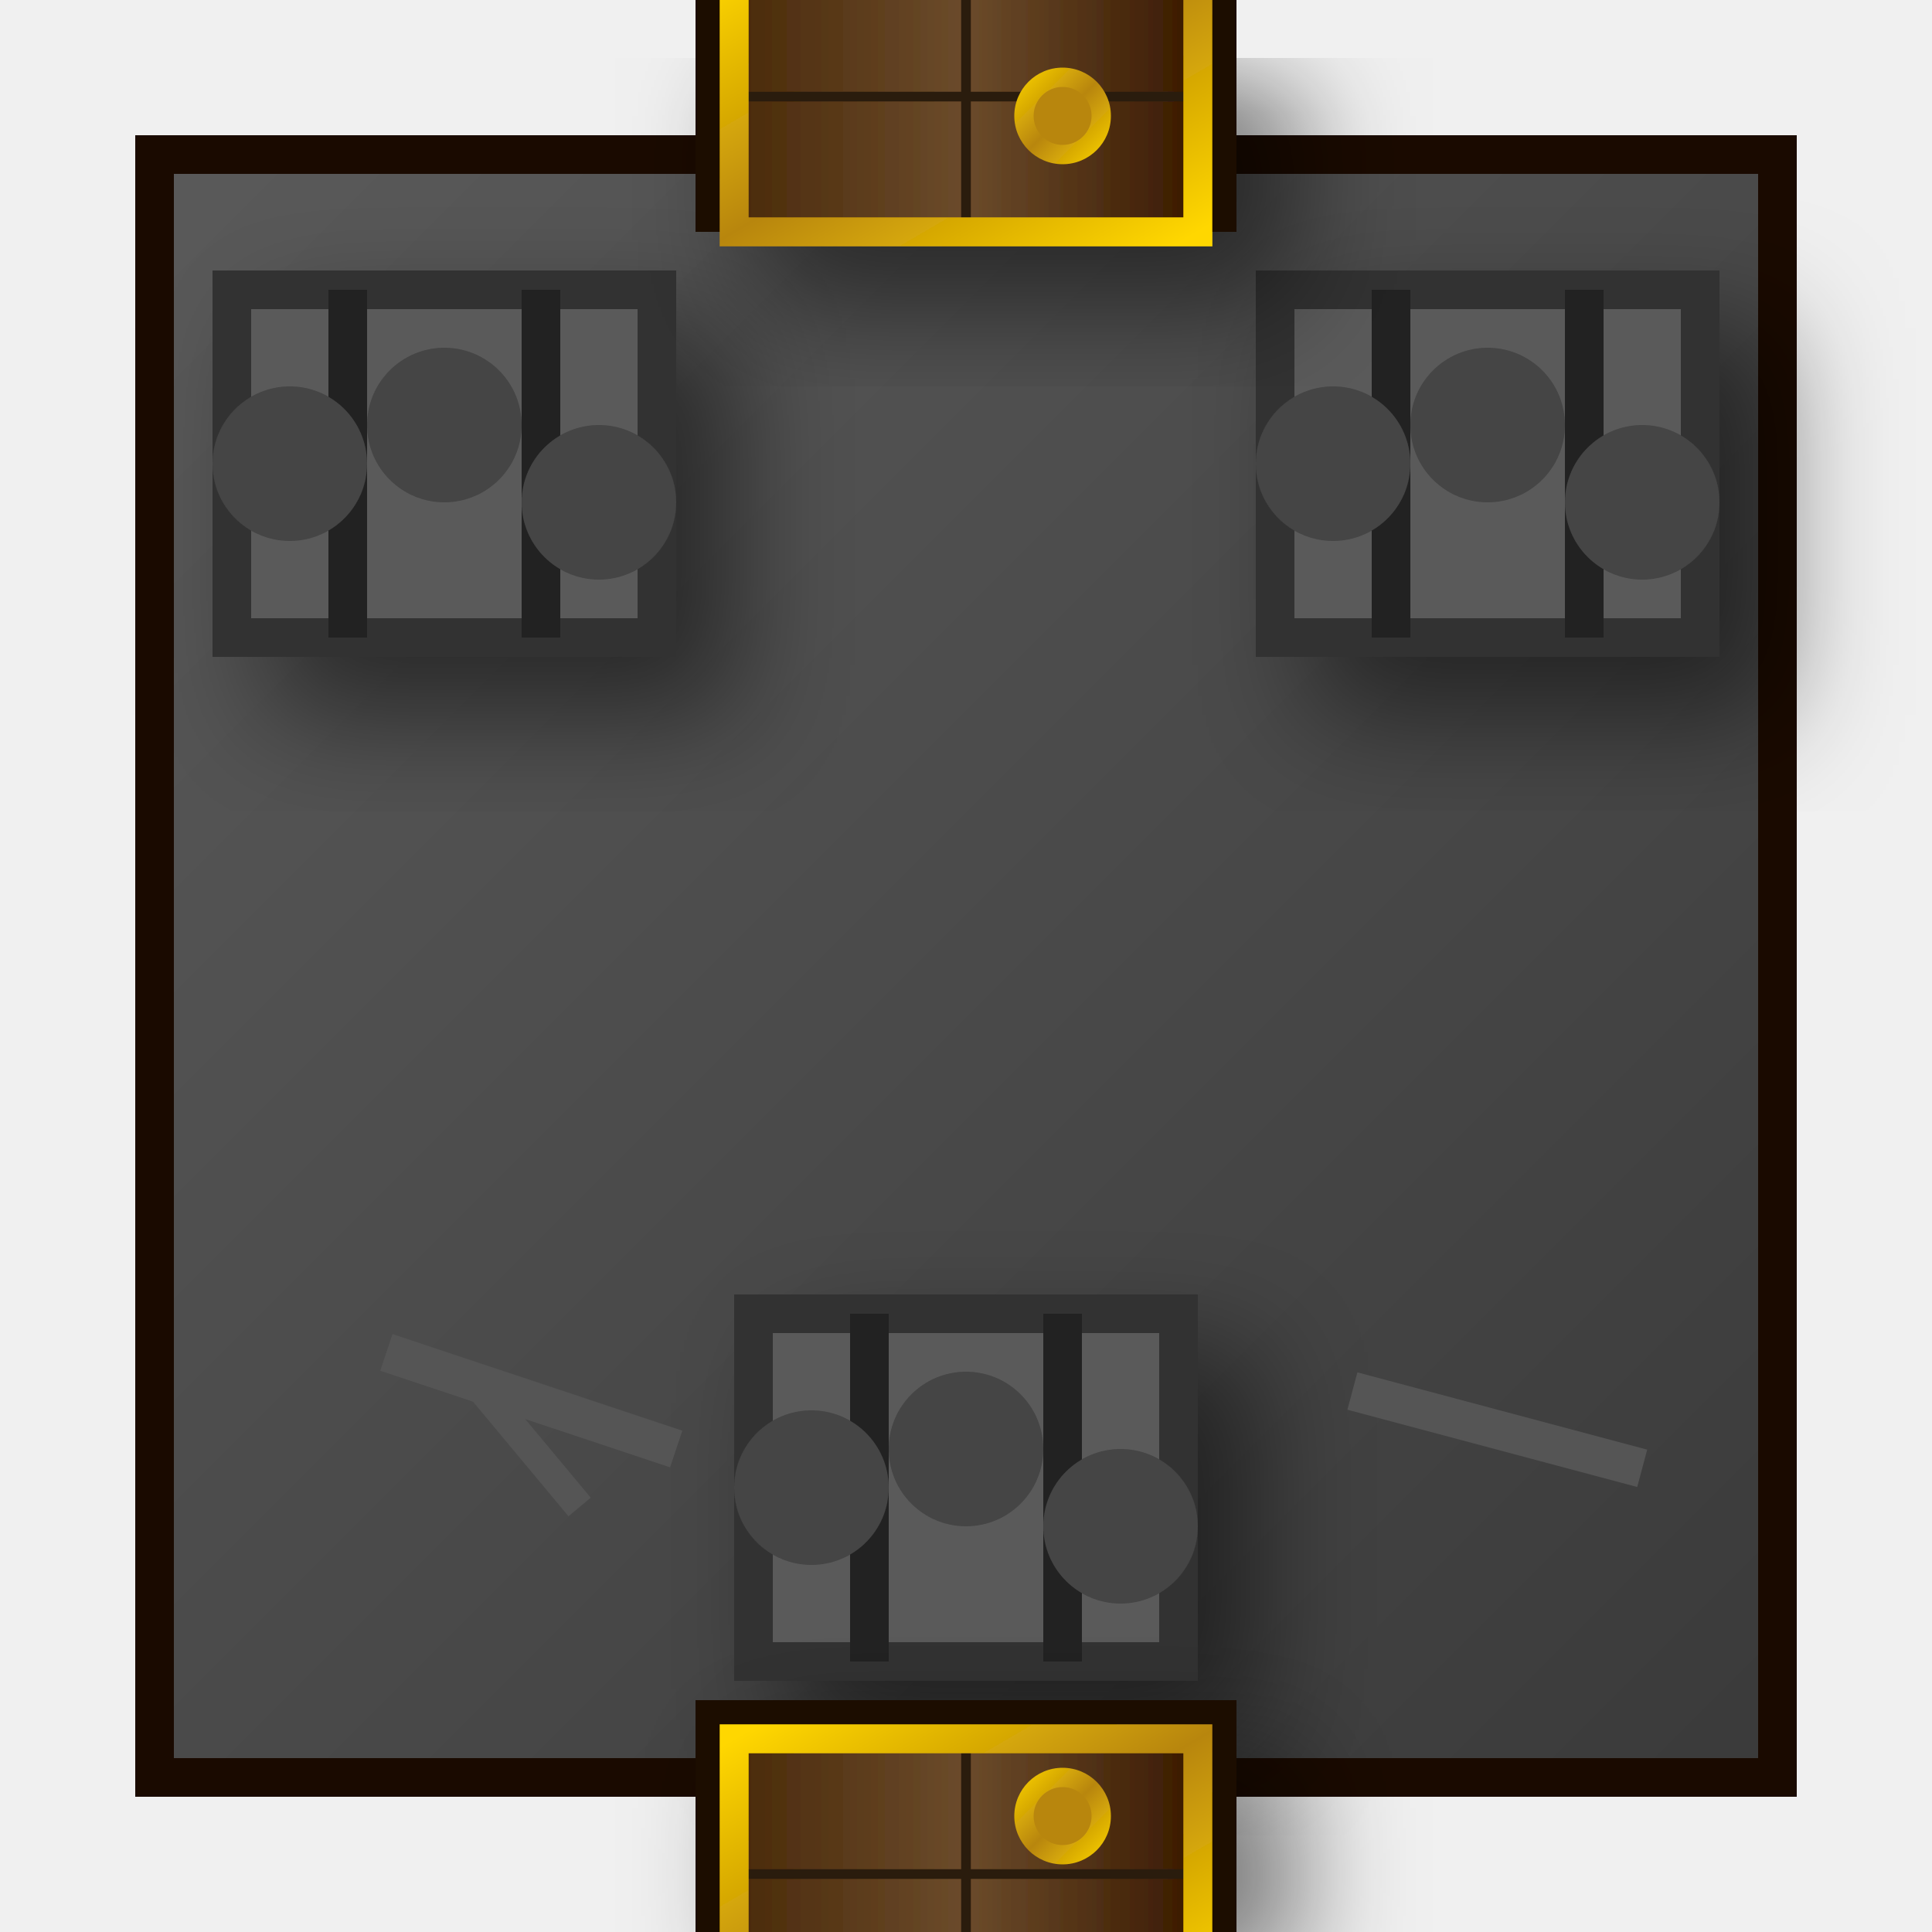
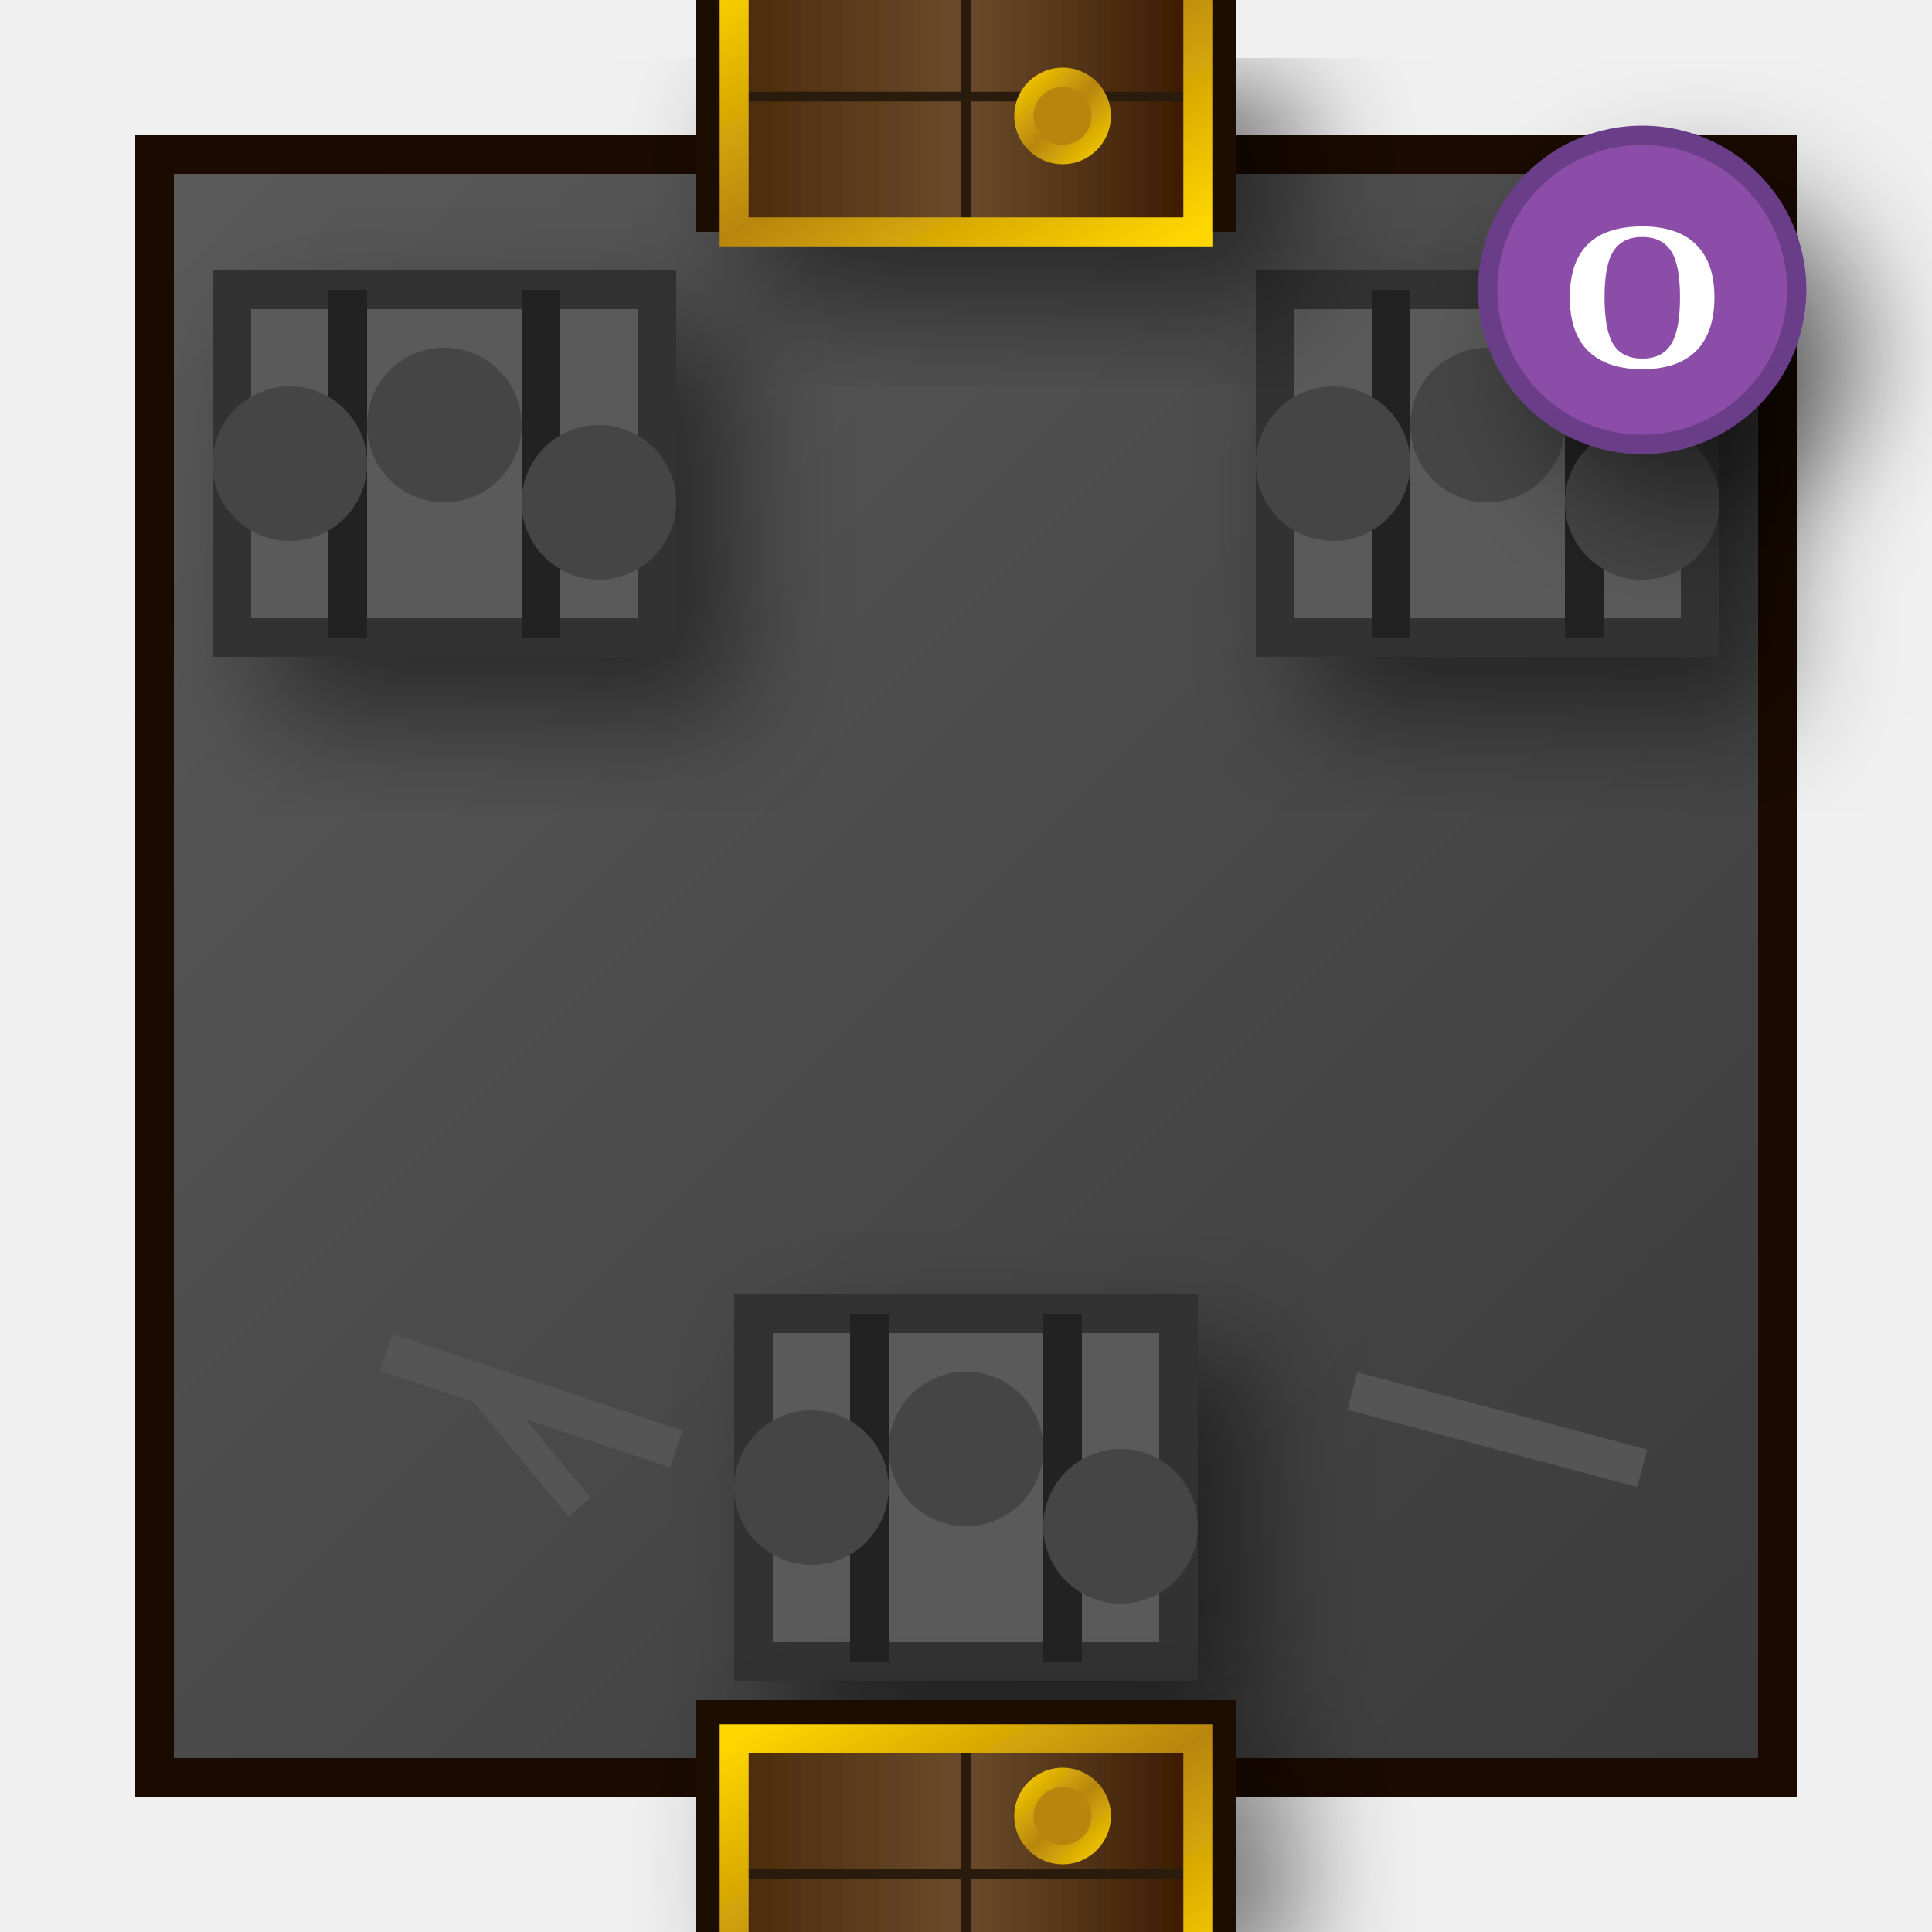
<svg xmlns="http://www.w3.org/2000/svg" viewBox="0 0 100 100" width="400" height="400">
  <defs>
    <linearGradient id="floorGrad" x1="0%" y1="0%" x2="100%" y2="100%">
      <stop offset="0%" style="stop-color:#5A5A5A" />
      <stop offset="100%" style="stop-color:#3A3A3A" />
    </linearGradient>
    <linearGradient id="doorWood" x1="0%" y1="0%" x2="100%" y2="0%">
      <stop offset="0%" style="stop-color:#4A2A0A" />
      <stop offset="50%" style="stop-color:#6B4B2B" />
      <stop offset="100%" style="stop-color:#3A1A00" />
    </linearGradient>
    <linearGradient id="goldTrim" x1="0%" y1="0%" x2="100%" y2="100%">
      <stop offset="0%" style="stop-color:#FFD700" />
      <stop offset="50%" style="stop-color:#B8860B" />
      <stop offset="100%" style="stop-color:#FFD700" />
    </linearGradient>
    <filter id="softShadow" x="-50%" y="-50%" width="200%" height="200%">
      <feGaussianBlur in="SourceAlpha" stdDeviation="3" />
      <feOffset dx="3" dy="3" result="offsetblur" />
      <feComponentTransfer>
        <feFuncA type="linear" slope="0.5" />
      </feComponentTransfer>
      <feMerge>
        <feMergeNode />
        <feMergeNode in="SourceGraphic" />
      </feMerge>
    </filter>
  </defs>
  <rect x="8" y="8" width="84" height="84" fill="url(#floorGrad)" stroke="#1A0A00" stroke-width="2" />
  <g filter="url(#softShadow)">
    <rect x="12" y="15" width="22" height="18" fill="#5A5A5A" stroke="#333" stroke-width="2" />
    <line x1="18" y1="15" x2="18" y2="33" stroke="#222" stroke-width="2" />
    <line x1="28" y1="15" x2="28" y2="33" stroke="#222" stroke-width="2" />
    <circle cx="15" cy="24" r="4" fill="#444" />
    <circle cx="23" cy="22" r="4" fill="#444" />
    <circle cx="31" cy="26" r="4" fill="#444" />
  </g>
  <g filter="url(#softShadow)">
    <rect x="66" y="15" width="22" height="18" fill="#5A5A5A" stroke="#333" stroke-width="2" />
    <line x1="72" y1="15" x2="72" y2="33" stroke="#222" stroke-width="2" />
    <line x1="82" y1="15" x2="82" y2="33" stroke="#222" stroke-width="2" />
    <circle cx="69" cy="24" r="4" fill="#444" />
    <circle cx="77" cy="22" r="4" fill="#444" />
    <circle cx="85" cy="26" r="4" fill="#444" />
  </g>
  <g filter="url(#softShadow)">
    <rect x="39" y="68" width="22" height="18" fill="#5A5A5A" stroke="#333" stroke-width="2" />
    <line x1="45" y1="68" x2="45" y2="86" stroke="#222" stroke-width="2" />
    <line x1="55" y1="68" x2="55" y2="86" stroke="#222" stroke-width="2" />
    <circle cx="42" cy="77" r="4" fill="#444" />
    <circle cx="50" cy="75" r="4" fill="#444" />
    <circle cx="58" cy="79" r="4" fill="#444" />
  </g>
  <line x1="20" y1="70" x2="35" y2="75" stroke="#555" stroke-width="2" />
  <line x1="25" y1="72" x2="30" y2="78" stroke="#555" stroke-width="1.5" />
  <line x1="70" y1="72" x2="85" y2="76" stroke="#555" stroke-width="2" />
  <g filter="url(#softShadow)">
    <rect x="36" y="-4" width="28" height="16" fill="#1A0A00" />
    <rect x="38" y="-2" width="24" height="14" fill="url(#doorWood)" />
    <line x1="50" y1="-2" x2="50" y2="12" stroke="#2A1A0A" stroke-width="0.5" />
    <line x1="38" y1="5" x2="62" y2="5" stroke="#2A1A0A" stroke-width="0.5" />
    <rect x="38" y="-2" width="24" height="14" fill="none" stroke="url(#goldTrim)" stroke-width="1.5" />
    <circle cx="55" cy="6" r="2.5" fill="url(#goldTrim)" />
    <circle cx="55" cy="6" r="1.5" fill="#B8860B" />
  </g>
  <g filter="url(#softShadow)">
    <rect x="36" y="88" width="28" height="16" fill="#1A0A00" />
    <rect x="38" y="90" width="24" height="14" fill="url(#doorWood)" />
    <line x1="50" y1="90" x2="50" y2="104" stroke="#2A1A0A" stroke-width="0.5" />
    <line x1="38" y1="97" x2="62" y2="97" stroke="#2A1A0A" stroke-width="0.5" />
    <rect x="38" y="90" width="24" height="14" fill="none" stroke="url(#goldTrim)" stroke-width="1.5" />
    <circle cx="55" cy="94" r="2.5" fill="url(#goldTrim)" />
    <circle cx="55" cy="94" r="1.5" fill="#B8860B" />
  </g>
+   <g filter="url(#softShadow)">
+     <circle cx="85" cy="15" r="8" fill="#8B4DA8" stroke="#6B3D88" stroke-width="1" />
+     <text x="85" y="19" text-anchor="middle" font-size="11" fill="#FFF" font-weight="bold">O</text>
+   </g>
</svg>
